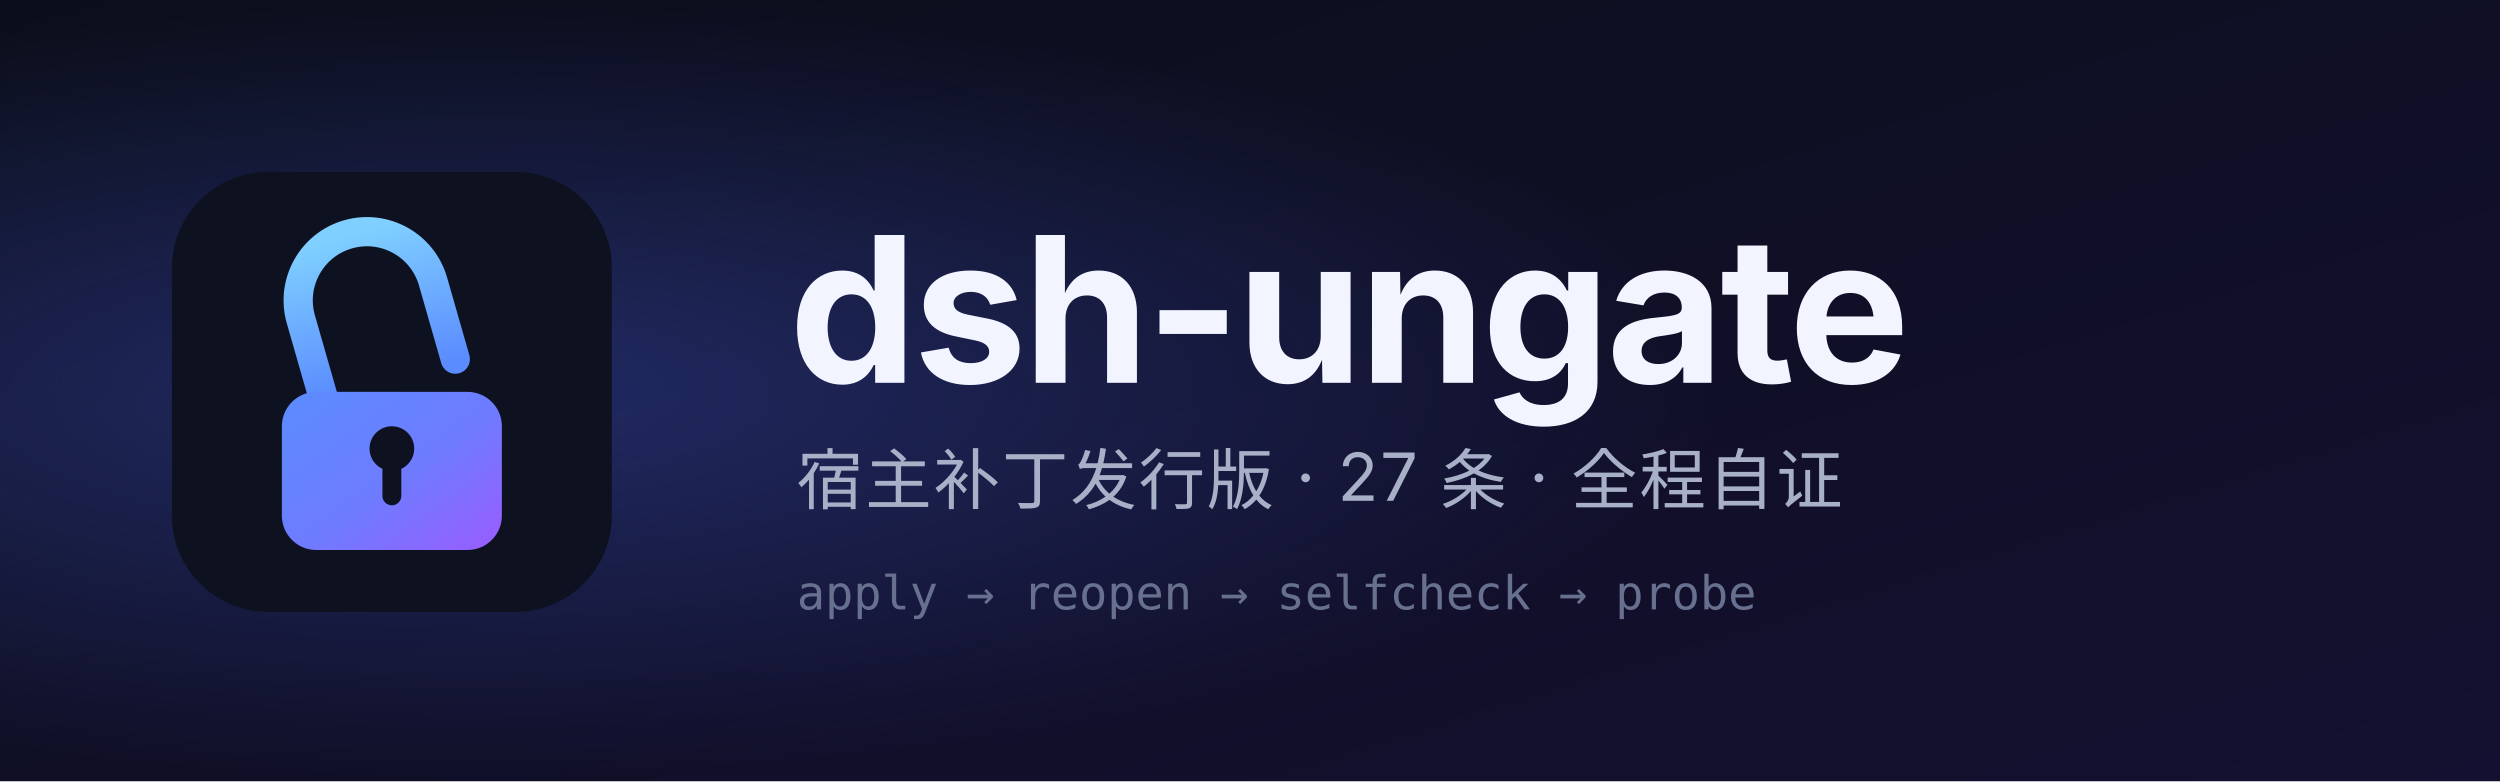
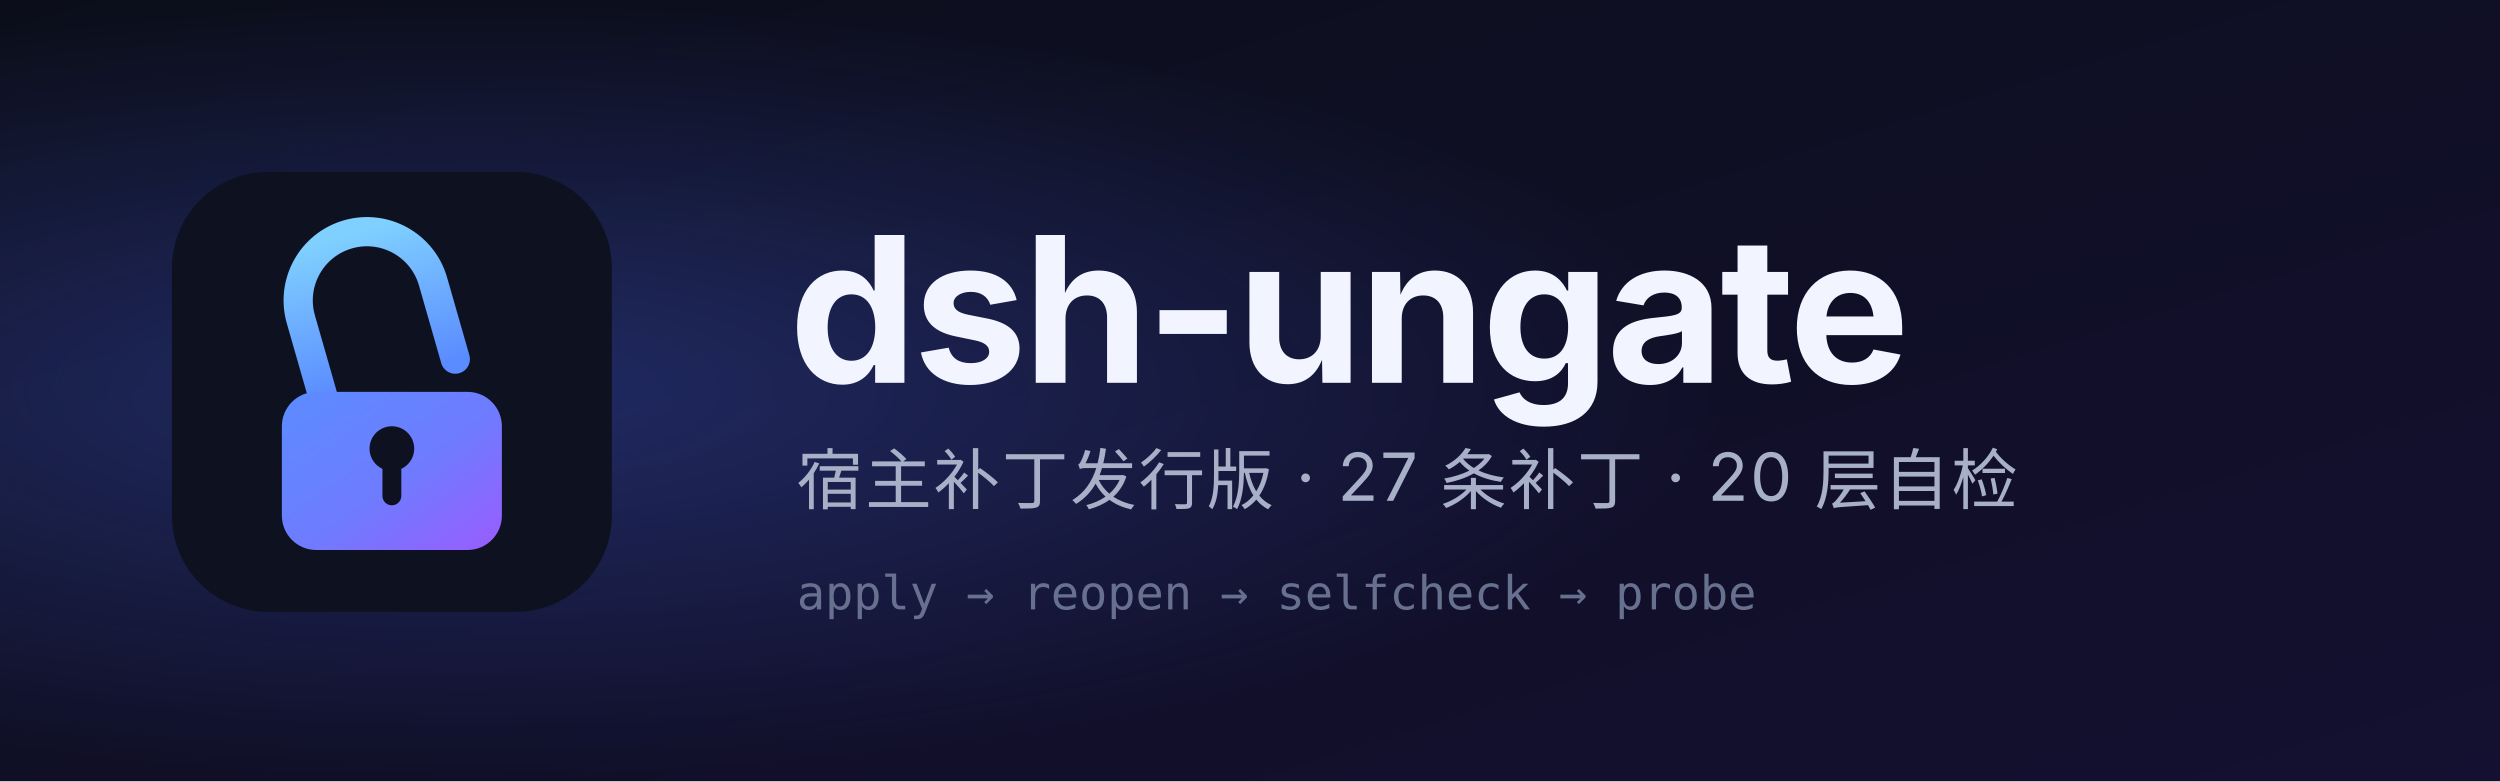
<svg xmlns="http://www.w3.org/2000/svg" width="1280" height="400" viewBox="0 0 1280 400">
  <defs>
    <linearGradient id="db-bg" x1="0" y1="0" x2="1" y2="1">
      <stop offset="0%" stop-color="#0b0e1a" />
      <stop offset="100%" stop-color="#141031" />
    </linearGradient>
    <linearGradient id="db-lock" x1="0" y1="0" x2="1" y2="1">
      <stop offset="0%" stop-color="#5b8cff" />
      <stop offset="55%" stop-color="#6f7bff" />
      <stop offset="100%" stop-color="#9a5cff" />
    </linearGradient>
    <linearGradient id="db-shackle" x1="0" y1="0" x2="0" y2="1">
      <stop offset="0%" stop-color="#7fd0ff" />
      <stop offset="100%" stop-color="#5b8cff" />
    </linearGradient>
    <radialGradient id="db-glow" cx="0.19" cy="0.5" r="0.5">
      <stop offset="0%" stop-color="#4d6bfe" stop-opacity="0.3" />
      <stop offset="100%" stop-color="#4d6bfe" stop-opacity="0" />
    </radialGradient>
  </defs>
  <rect width="1280" height="400" fill="url(#db-bg)" />
  <rect width="1280" height="400" fill="url(#db-glow)" />
  <g transform="translate(88 88) scale(0.44)">
    <rect width="512" height="512" rx="112" fill="#0e1220" />
    <g transform="rotate(-16 176 262)">
      <path d="M176 262 V168 a80 80 0 0 1 160 0 V262" fill="none" stroke="url(#db-shackle)" stroke-width="34" stroke-linecap="round" />
    </g>
    <rect x="128" y="256" width="256" height="184" rx="40" fill="url(#db-lock)" />
    <circle cx="256" cy="322" r="26" fill="#0e1220" />
    <rect x="245" y="336" width="22" height="52" rx="11" fill="#0e1220" />
  </g>
  <text x="404" y="196" font-family="ui-sans-serif, system-ui, -apple-system, 'Segoe UI', sans-serif" font-size="104" font-weight="700" fill="#f2f5ff" letter-spacing="-2">dsh-ungate</text>
-   <text x="408" y="258" font-family="ui-sans-serif, system-ui, -apple-system, 'Segoe UI', sans-serif" font-size="34" fill="#a8b0c8" letter-spacing="1">宿主补丁发行版 · 27 条 · 全程自证</text>
+   <text x="408" y="258" font-family="ui-sans-serif, system-ui, -apple-system, 'Segoe UI', sans-serif" font-size="34" fill="#a8b0c8" letter-spacing="1">宿主补丁发行版 · 27 条补丁 · 20 层自检</text>
  <text x="408" y="312" font-family="ui-monospace, 'SF Mono', Menlo, monospace" font-size="24" fill="#67718f">apply → reopen → selfcheck → probe</text>
</svg>
